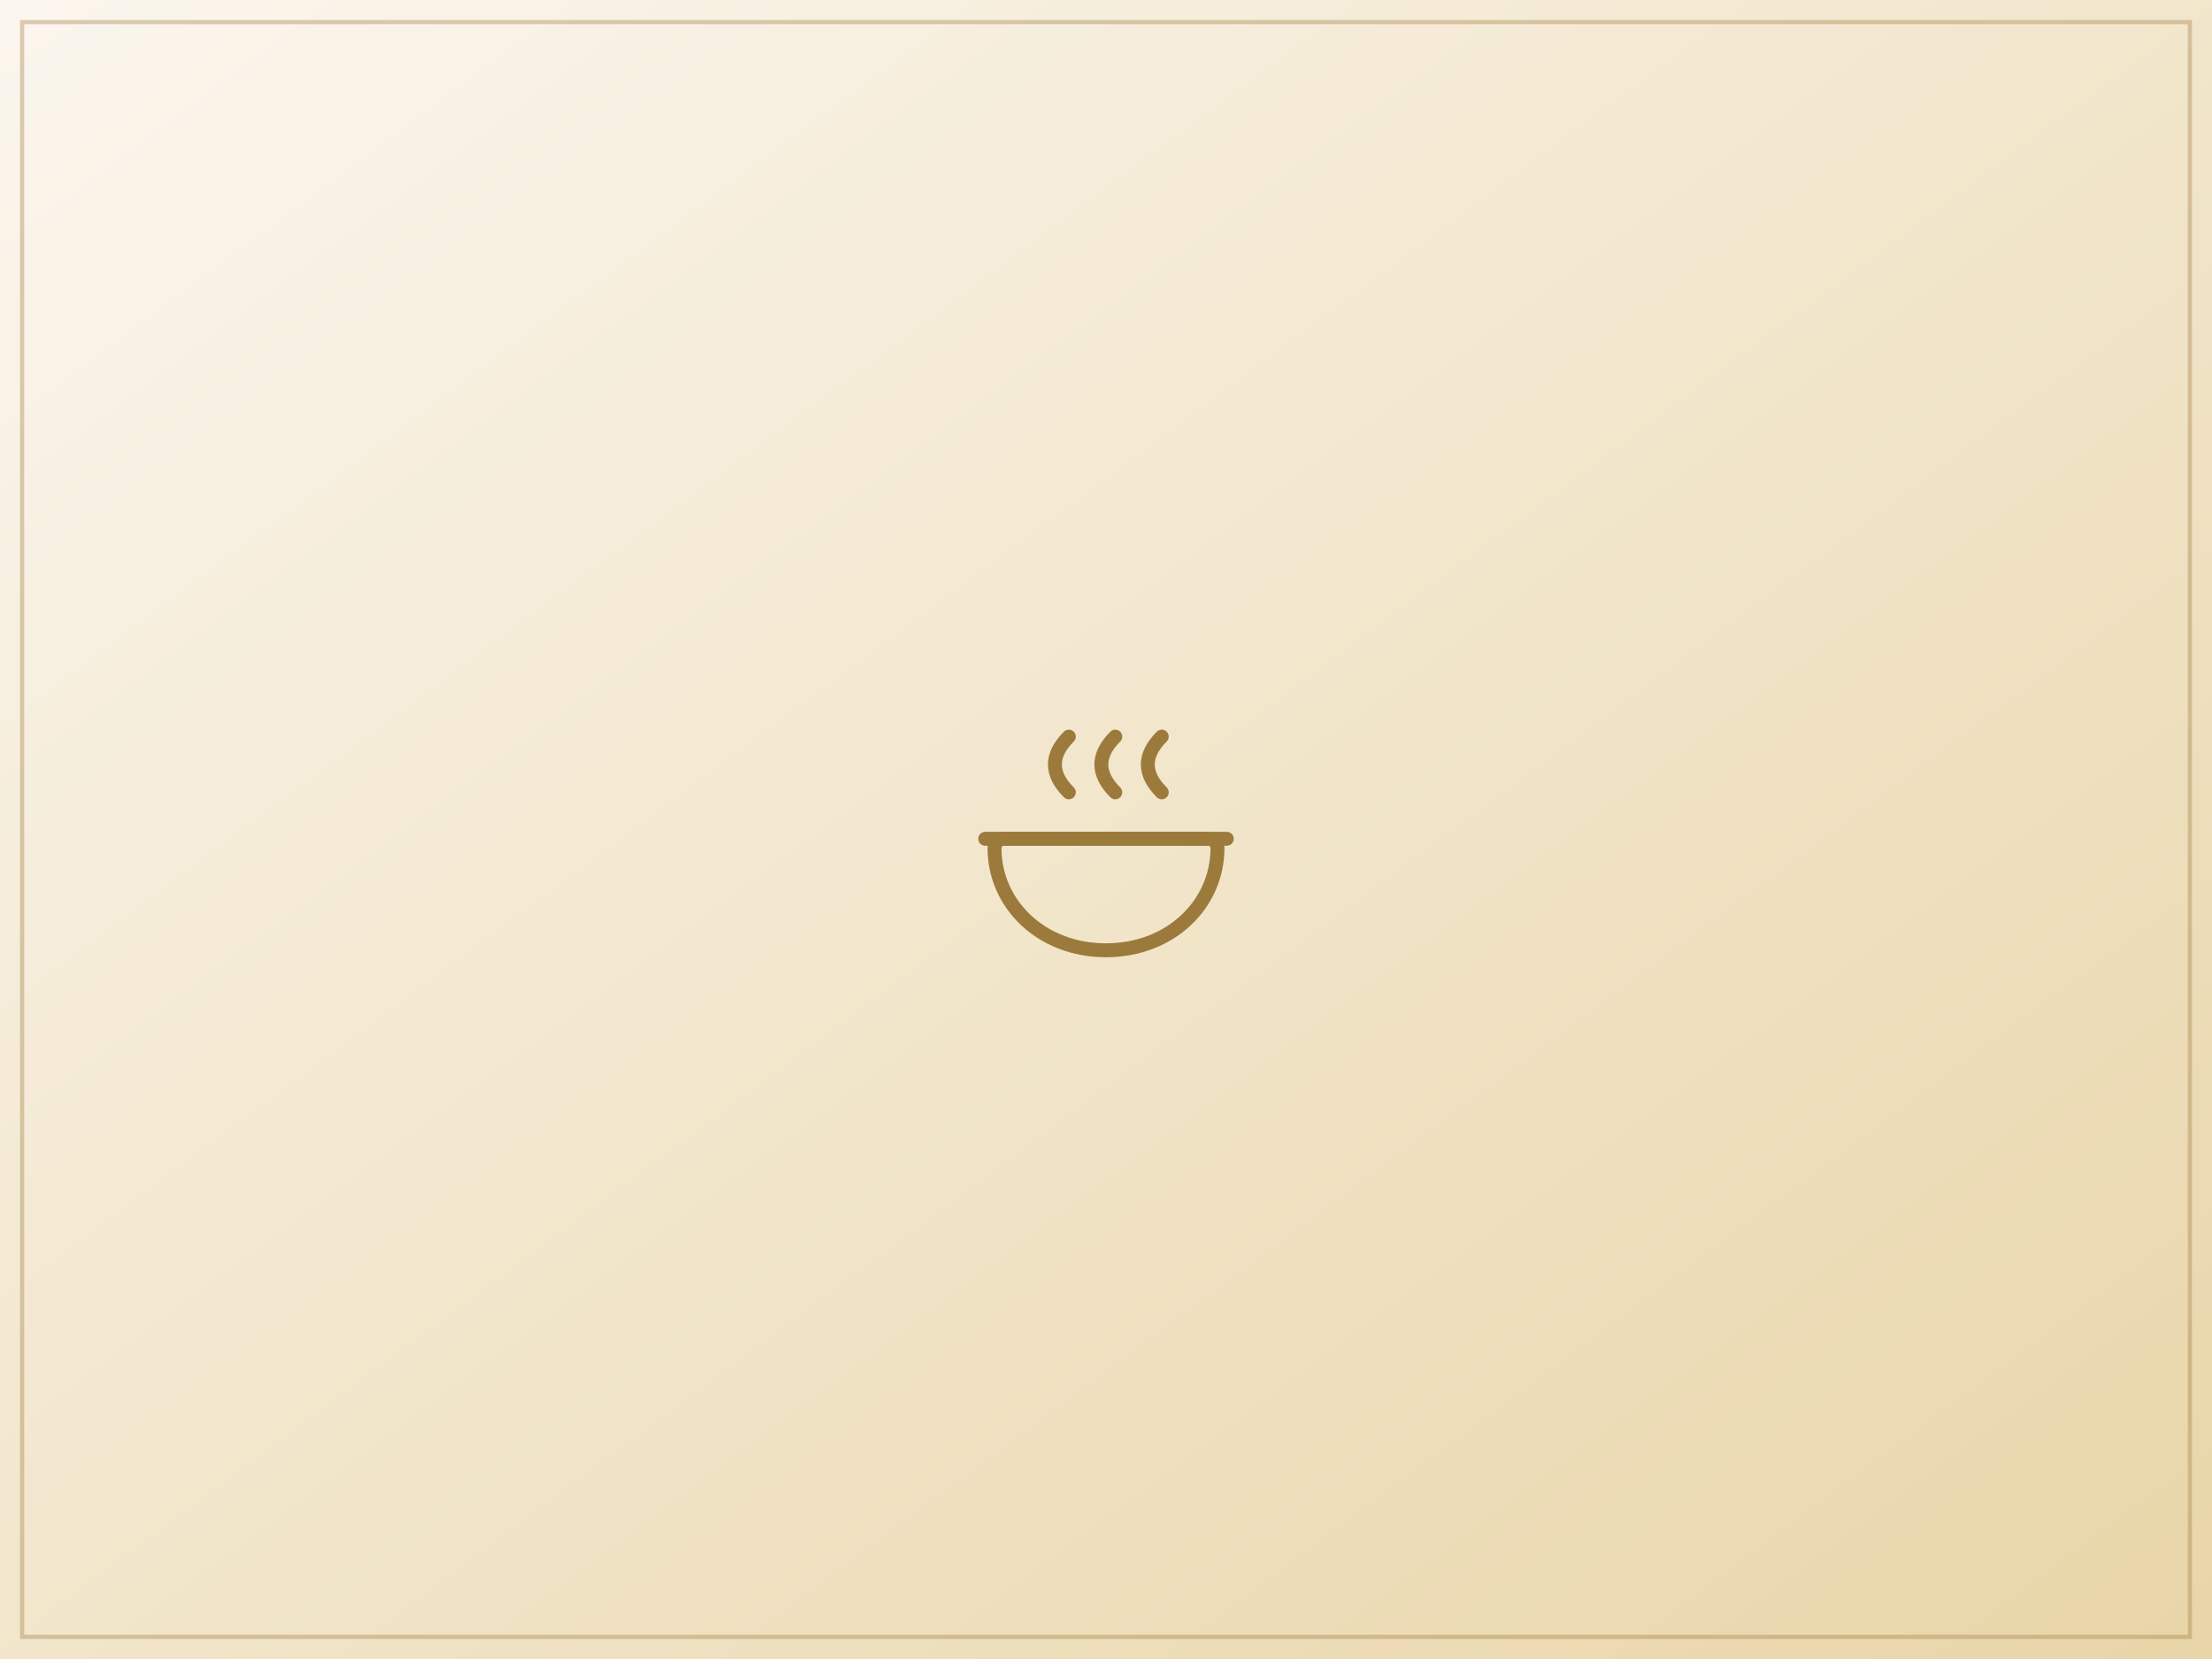
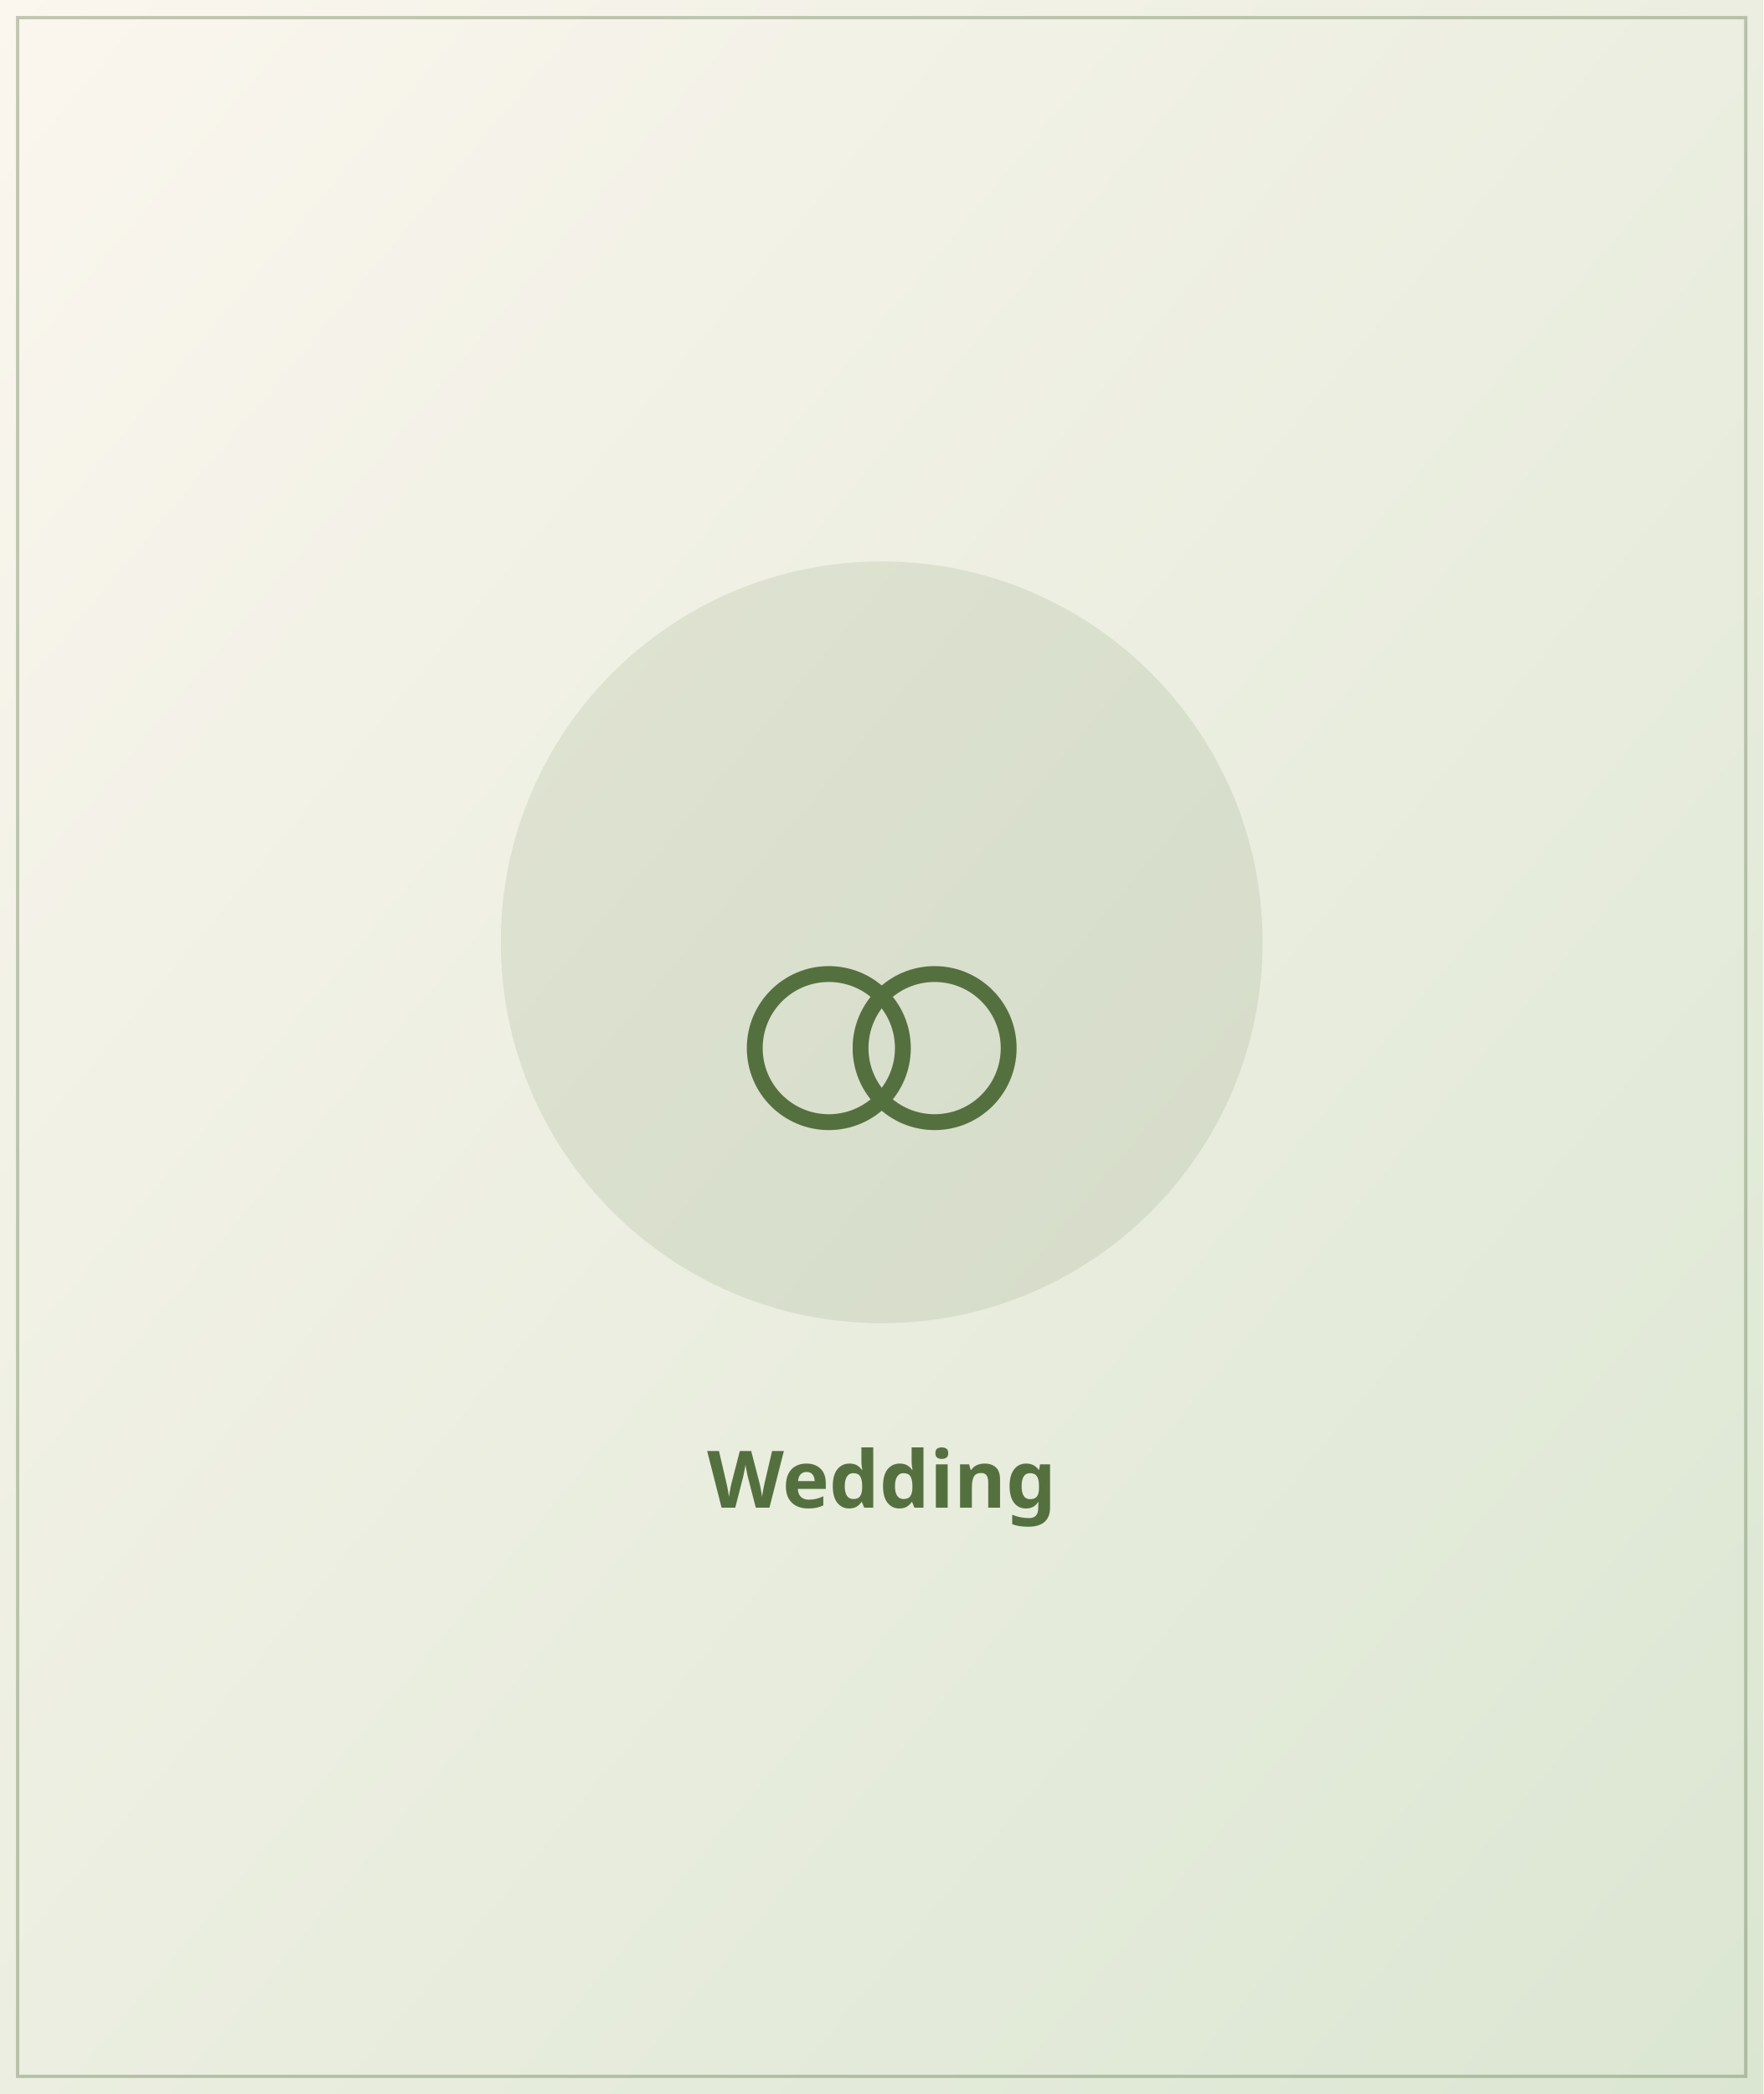
- <svg xmlns="http://www.w3.org/2000/svg" viewBox="0 0 800 600" width="800" height="600" role="img" aria-label="Placeholder foto Catering Mak Yo">
+ <svg xmlns="http://www.w3.org/2000/svg" viewBox="0 0 800 950" width="800" height="950" role="img" aria-label="Wedding">
  <defs>
-     <linearGradient id="grad-gallery-6" x1="0" y1="0" x2="1" y2="1">
+     <linearGradient id="grad-gallery-06" x1="0" y1="0" x2="1" y2="1">
      <stop offset="0%" stop-color="#FBF6EE" />
-       <stop offset="100%" stop-color="#E8D5A8" />
+       <stop offset="100%" stop-color="#DBE6D2" />
    </linearGradient>
  </defs>
-   <rect width="800" height="600" fill="url(#grad-gallery-6)" />
-   <rect x="8" y="8" width="784" height="584" fill="none" stroke="#9C7A3C" stroke-opacity="0.35" stroke-width="1.5" />
-   <g transform="translate(316, 216) scale(1.68)" color="#9C7A3C">
-     <g fill="none" stroke="currentColor" stroke-width="3" stroke-linecap="round" stroke-linejoin="round">
-       <path d="M28 52 h44 a2 2 0 0 1 2 2 c0 12 -10 22 -24 22 s-24 -10 -24 -22 a2 2 0 0 1 2 -2 Z" />
-       <path d="M24 52 h52" />
-       <path d="M42 30 c-4 4 -4 8 0 12" />
-       <path d="M52 30 c-4 4 -4 8 0 12" />
-       <path d="M62 30 c-4 4 -4 8 0 12" />
-     </g>
+   <rect width="800" height="950" fill="url(#grad-gallery-06)" />
+   <rect x="8" y="8" width="784" height="934" fill="none" stroke="#55703F" stroke-opacity="0.35" stroke-width="1.5" />
+   <circle cx="400" cy="427.5" r="172.8" fill="#55703F" fill-opacity="0.12" />
+   <g transform="translate(280, 307.5) scale(2.4)" fill="none" stroke="#55703F" stroke-width="3" stroke-linecap="round" stroke-linejoin="round">
+     <path d="M40 56 a14 14 0 1 0 0.01 0 Z" />
+     <path d="M60 56 a14 14 0 1 0 0.01 0 Z" />
  </g>
+   <text x="400" y="684" text-anchor="middle" font-family="'Plus Jakarta Sans', sans-serif" font-size="36" font-weight="600" fill="#55703F">Wedding</text>
</svg>
